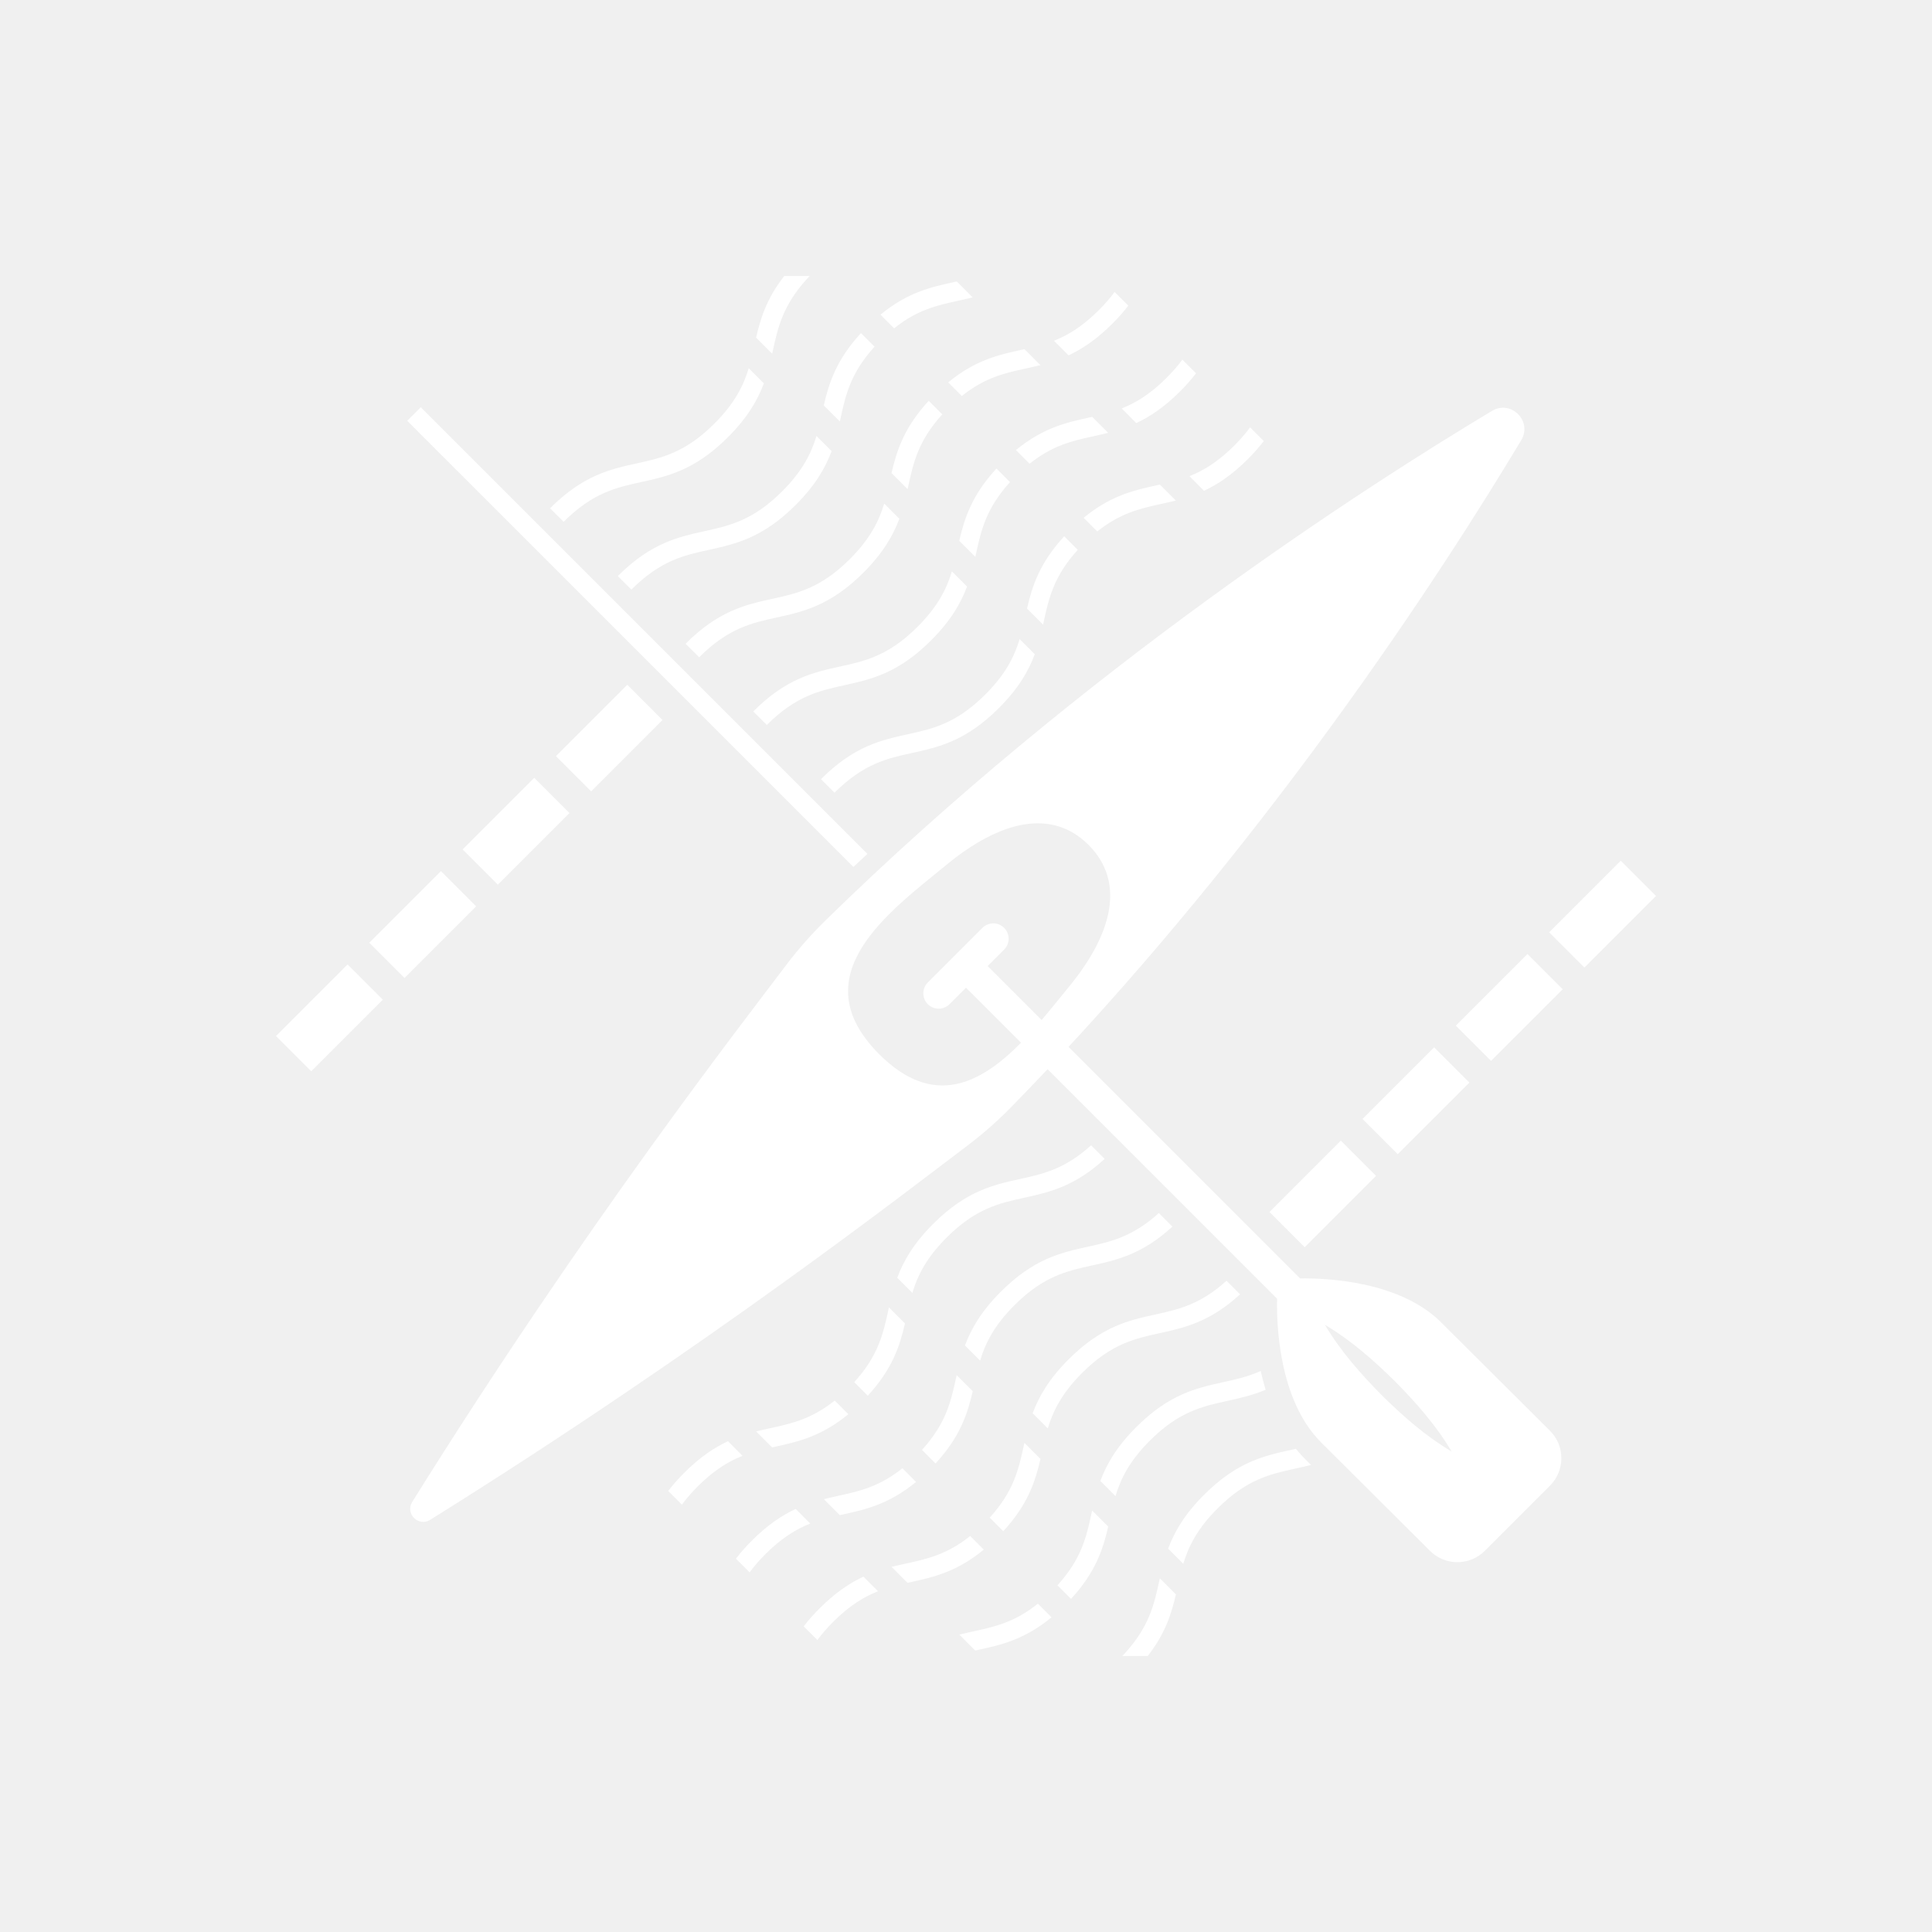
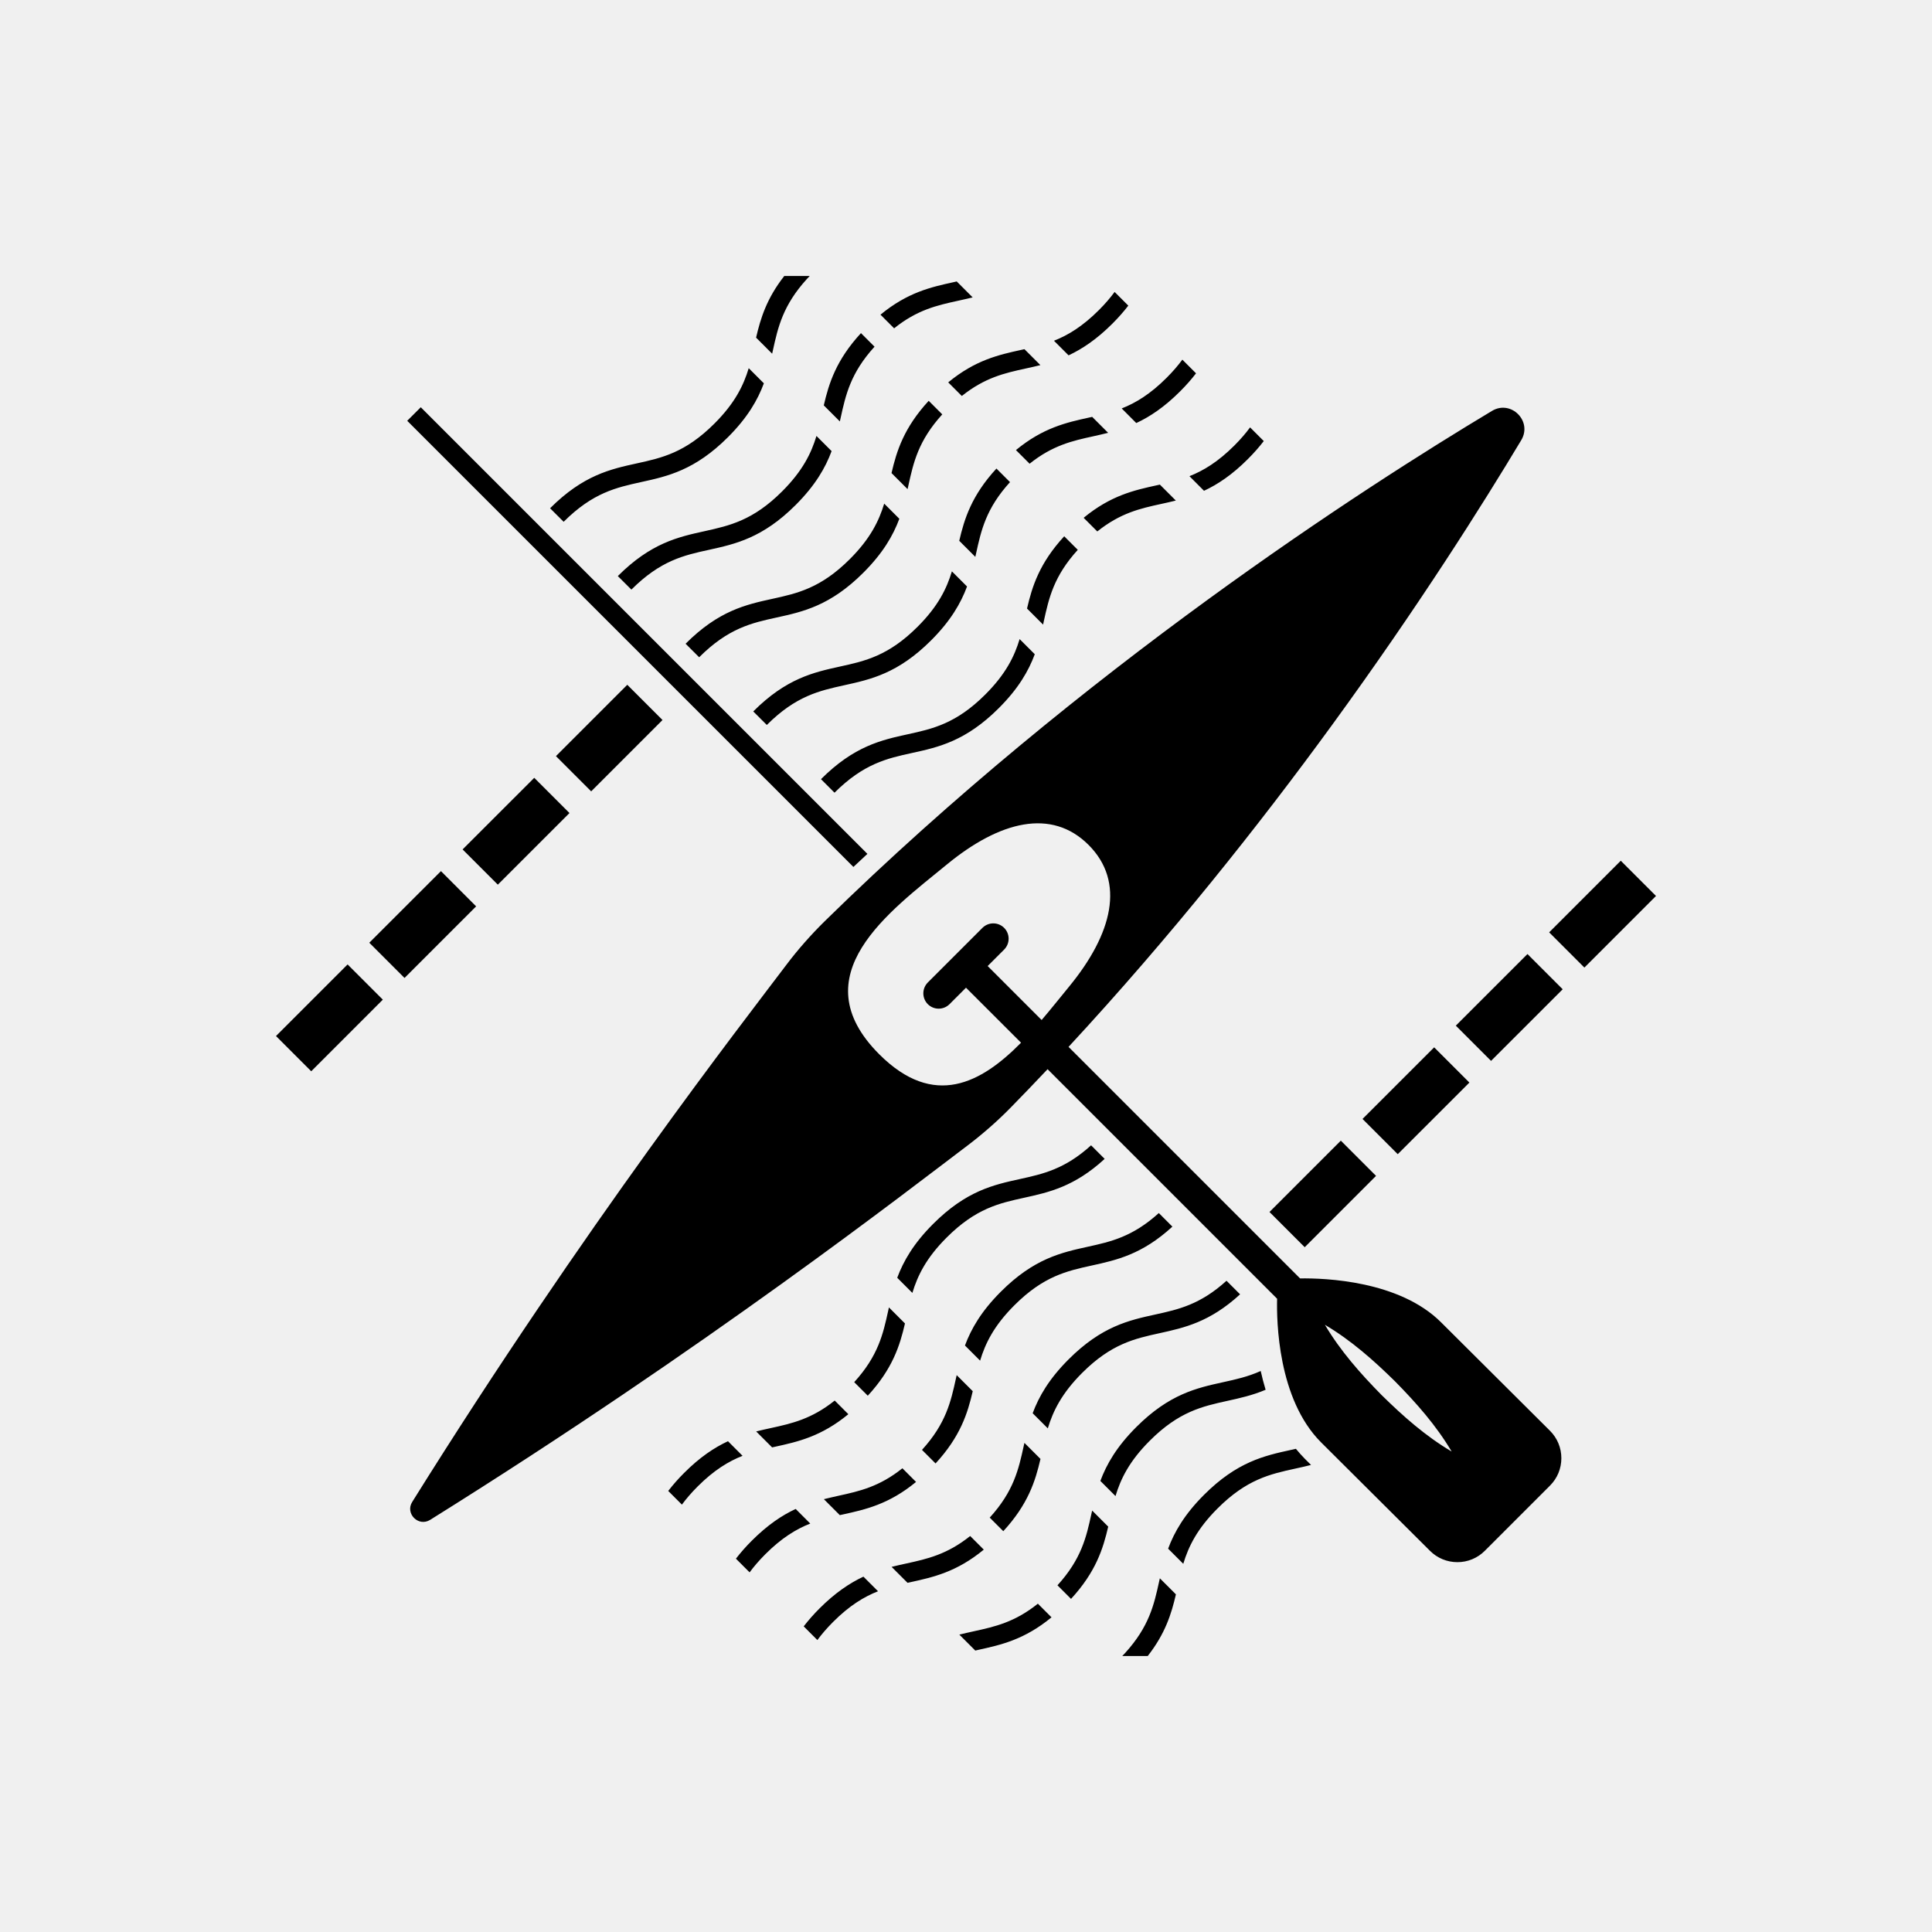
<svg xmlns="http://www.w3.org/2000/svg" width="252" height="252" viewBox="0 0 252 252" fill="none">
-   <path d="M102.02 64.09C104.69 61.42 105.815 59.12 106.495 56.865L108.47 58.84C107.665 61.005 106.35 63.3 103.79 65.86C99.47 70.18 95.905 70.96 92.455 71.72C89.215 72.43 86.155 73.105 82.355 76.905L80.585 75.14C84.905 70.82 88.47 70.04 91.92 69.28C95.16 68.56 98.22 67.89 102.02 64.09ZM109.645 54.525C110.305 51.515 110.94 48.66 114.07 45.22L112.3 43.45C109.065 46.965 108.12 49.985 107.45 52.875L109.545 54.97C109.58 54.82 109.615 54.67 109.645 54.525ZM189.89 133.78L194.485 138.375L203.83 129.035L199.235 124.44L189.89 133.78ZM145.1 42.21C145.905 41.405 146.585 40.625 147.17 39.865L145.385 38.08C144.825 38.84 144.155 39.625 143.335 40.445C141.205 42.575 139.305 43.725 137.475 44.445L139.38 46.35C141.16 45.515 143.045 44.265 145.1 42.21ZM100.815 45.69C101.475 42.68 102.12 39.825 105.245 36.39L105.615 36H102.295C99.995 38.935 99.2 41.535 98.62 44.04L100.715 46.135C100.75 45.985 100.78 45.835 100.815 45.69ZM124.935 39.235C125.575 39.095 126.22 38.95 126.87 38.79L124.79 36.71L124.4 36.8C121.435 37.45 118.385 38.13 114.845 41.045L116.625 42.825C119.63 40.41 122.22 39.83 124.935 39.235ZM36 135.135L40.595 139.73L49.935 130.39L45.34 125.795L36 135.135ZM83.62 62.88C87.07 62.125 90.635 61.34 94.955 57.02C97.515 54.46 98.83 52.165 99.635 50L97.66 48.025C96.98 50.28 95.855 52.585 93.185 55.25C89.385 59.05 86.325 59.725 83.085 60.435C79.635 61.19 76.07 61.975 71.75 66.295L73.52 68.06C77.32 64.265 80.38 63.595 83.62 62.88ZM60.34 110.795L64.935 115.39L74.28 106.05L69.685 101.455L60.34 110.795ZM113.14 111.375L54.885 53.12L53.115 54.885L111.315 113.08C111.92 112.51 112.53 111.94 113.14 111.375ZM86.415 93.915L81.82 89.32L72.515 98.625L77.11 103.22L86.415 93.915ZM148.21 55.18C149.995 54.35 151.875 53.1 153.935 51.04C154.74 50.235 155.42 49.455 156.005 48.695L154.22 46.91C153.66 47.67 152.99 48.455 152.17 49.275C150.04 51.405 148.14 52.555 146.31 53.275L148.21 55.18ZM118.48 63.355C119.14 60.345 119.775 57.49 122.905 54.05L121.135 52.28C117.9 55.795 116.955 58.815 116.285 61.705L118.38 63.8C118.415 63.655 118.45 63.505 118.48 63.355ZM110.855 72.92C107.055 76.72 103.995 77.395 100.755 78.105C97.305 78.86 93.74 79.645 89.425 83.965L91.195 85.73C94.995 81.93 98.055 81.255 101.295 80.545C104.745 79.79 108.31 79.005 112.625 74.685C115.185 72.125 116.5 69.83 117.305 67.665L115.33 65.69C114.645 67.95 113.52 70.255 110.855 72.92ZM57.515 113.625L48.17 122.965L52.765 127.56L62.105 118.22L57.515 113.625ZM157.045 64.015C158.83 63.185 160.715 61.935 162.77 59.875C163.575 59.07 164.255 58.29 164.84 57.53L163.055 55.745C162.495 56.505 161.825 57.29 161.005 58.11C158.875 60.24 156.975 61.39 155.145 62.11L157.045 64.015ZM151.435 65.735C152.075 65.595 152.72 65.455 153.37 65.29L151.29 63.21C151.16 63.24 151.03 63.27 150.9 63.295C147.935 63.945 144.885 64.625 141.345 67.54L143.125 69.32C146.13 66.91 148.72 66.33 151.435 65.735ZM110.12 89.38C113.57 88.62 117.135 87.84 121.455 83.52C124.015 80.96 125.33 78.665 126.135 76.5L124.16 74.525C123.48 76.78 122.355 79.085 119.685 81.75C115.885 85.55 112.825 86.225 109.585 86.935C106.135 87.695 102.57 88.475 98.25 92.795L100.02 94.56C103.82 90.765 106.885 90.095 110.12 89.38ZM127.315 72.19C127.975 69.18 128.61 66.325 131.74 62.885L129.97 61.115C126.735 64.63 125.79 67.65 125.12 70.54L127.215 72.635C127.25 72.485 127.28 72.34 127.315 72.19ZM136.15 81.025C136.81 78.015 137.445 75.16 140.58 71.72L138.81 69.95C135.575 73.465 134.63 76.485 133.96 79.375L136.055 81.47C136.085 81.32 136.115 81.17 136.15 81.025ZM144.54 56.455L142.46 54.375C142.33 54.405 142.2 54.435 142.07 54.46C139.105 55.11 136.055 55.79 132.515 58.705L134.295 60.485C137.3 58.08 139.89 57.5 142.61 56.905C143.245 56.76 143.885 56.62 144.54 56.455ZM118.955 98.215C122.405 97.46 125.97 96.675 130.29 92.355C132.85 89.795 134.165 87.5 134.97 85.335L132.995 83.36C132.315 85.615 131.19 87.92 128.52 90.585C124.72 94.385 121.66 95.06 118.42 95.77C114.97 96.525 111.405 97.31 107.085 101.63L108.85 103.395C112.655 99.6 115.715 98.925 118.955 98.215ZM125.455 51.65C128.46 49.245 131.05 48.665 133.77 48.07C134.41 47.93 135.055 47.79 135.705 47.625L133.625 45.545C133.495 45.575 133.365 45.605 133.235 45.63C130.27 46.28 127.22 46.96 123.68 49.875L125.455 51.65ZM151.185 206.31C150.525 209.32 149.88 212.175 146.755 215.61L146.385 216H149.705C152.005 213.065 152.8 210.465 153.38 207.96L151.285 205.865C151.25 206.015 151.22 206.165 151.185 206.31ZM160.08 182.725C161.7 182.37 163.345 182.005 165.08 181.275C164.83 180.45 164.62 179.63 164.44 178.825C162.775 179.575 161.18 179.925 159.54 180.285C156.09 181.045 152.525 181.825 148.205 186.145C145.645 188.705 144.33 191 143.525 193.165L145.5 195.14C146.18 192.885 147.305 190.58 149.975 187.915C153.78 184.11 156.84 183.44 160.08 182.725ZM169.03 188.975C168.815 189.025 168.595 189.07 168.38 189.12C164.93 189.875 161.365 190.66 157.045 194.98C154.485 197.54 153.17 199.835 152.365 202L154.34 203.975C155.02 201.72 156.145 199.415 158.815 196.75C162.615 192.95 165.675 192.275 168.915 191.565C169.605 191.415 170.3 191.26 171.005 191.08L170.19 190.27C169.78 189.85 169.395 189.42 169.03 188.975ZM127.065 212.765C126.425 212.905 125.78 213.05 125.13 213.21L127.21 215.29L127.6 215.2C130.565 214.55 133.615 213.87 137.155 210.955L135.375 209.175C132.37 211.59 129.78 212.17 127.065 212.765ZM126.545 200.35C123.54 202.755 120.95 203.335 118.23 203.93C117.59 204.07 116.945 204.21 116.295 204.375L118.375 206.455C118.505 206.425 118.635 206.395 118.765 206.37C121.73 205.72 124.78 205.04 128.32 202.125L126.545 200.35ZM142.355 197.475C141.695 200.485 141.06 203.34 137.93 206.78L139.7 208.55C142.935 205.035 143.88 202.015 144.55 199.125L142.455 197.03C142.42 197.18 142.385 197.33 142.355 197.475ZM191.66 141.205L187.065 136.61L177.72 145.95L182.315 150.545L191.66 141.205ZM165.585 158.085L170.18 162.68L179.485 153.375L174.89 148.78L165.585 158.085ZM211.405 112.27L202.065 121.61L206.66 126.205L216 116.865L211.405 112.27ZM202.17 186.62C203.13 187.58 203.655 188.85 203.655 190.2C203.655 191.55 203.13 192.82 202.175 193.775L197.96 197.99L197.915 198.035L193.67 202.28C193.202 202.751 192.644 203.124 192.031 203.378C191.417 203.632 190.759 203.762 190.095 203.76C188.745 203.76 187.475 203.235 186.52 202.28L172.315 188.135C166.655 182.475 166.505 172.26 166.58 169.4L136.64 139.46C135.075 141.115 133.5 142.765 131.89 144.405C131 145.315 130.08 146.19 129.125 147.025C128.17 147.86 127.19 148.67 126.175 149.435C122.41 152.275 113.94 158.83 101.885 167.5C89.835 176.17 74.2 186.95 56.11 198.24C55.345 198.715 54.525 198.515 54.01 198C53.495 197.485 53.29 196.66 53.77 195.9C65.06 177.81 75.84 162.175 84.51 150.125C93.18 138.075 99.735 129.605 102.575 125.84C103.34 124.825 104.145 123.84 104.985 122.89C105.825 121.94 106.7 121.015 107.605 120.125C124.37 103.7 141.965 89.56 157.445 78.28C172.925 67 186.295 58.58 194.61 53.595C195.85 52.85 197.175 53.185 198.005 54.015C198.835 54.845 199.165 56.17 198.425 57.41C193.44 65.725 185.02 79.095 173.74 94.575C164.215 107.65 152.64 122.23 139.375 136.55L169.575 166.75C172.825 166.7 182.53 167.04 187.975 172.485L202.17 186.62ZM139.45 128.685C145.105 121.795 146.81 115.035 141.99 110.21C137.165 105.385 130.405 107.09 123.515 112.75C116.015 118.905 104.385 127.215 114.685 137.515C121.825 144.655 128.01 141.255 133.18 136.005L126 128.83L123.85 130.98C123.474 131.355 122.965 131.565 122.435 131.565C121.905 131.565 121.396 131.355 121.02 130.98C120.645 130.604 120.435 130.095 120.435 129.565C120.435 129.035 120.645 128.526 121.02 128.15L128.145 121.025C128.521 120.65 129.03 120.44 129.56 120.44C130.09 120.44 130.599 120.65 130.975 121.025C131.35 121.401 131.56 121.91 131.56 122.44C131.56 122.97 131.35 123.479 130.975 123.855L128.825 126.005L135.865 133.045C137.135 131.555 138.325 130.055 139.45 128.685ZM189.345 189.33C187.32 185.905 184.725 182.985 181.965 180.18C179.16 177.42 176.24 174.83 172.815 172.8C174.845 176.22 177.435 179.145 180.195 181.95C183 184.71 185.92 187.305 189.345 189.33ZM100.565 186.265C99.925 186.405 99.28 186.545 98.63 186.71L100.71 188.79C100.84 188.76 100.97 188.73 101.1 188.705C104.065 188.055 107.115 187.375 110.655 184.46L108.875 182.68C105.87 185.09 103.28 185.67 100.565 186.265ZM141.88 162.62C138.43 163.38 134.865 164.16 130.545 168.48C127.985 171.04 126.67 173.335 125.865 175.5L127.84 177.475C128.52 175.22 129.645 172.915 132.315 170.25C136.115 166.45 139.175 165.775 142.415 165.065C145.64 164.355 148.97 163.625 152.92 159.995L151.15 158.225C147.725 161.33 144.88 161.96 141.88 162.62ZM106.9 209.79C106.16 210.526 105.469 211.309 104.83 212.135L106.615 213.92C107.175 213.16 107.845 212.375 108.665 211.555C110.795 209.425 112.695 208.275 114.525 207.555L112.62 205.65C110.84 206.485 108.955 207.735 106.9 209.79ZM124.685 179.81C124.025 182.82 123.39 185.675 120.26 189.115L122.03 190.885C125.265 187.37 126.21 184.35 126.88 181.46L124.785 179.365C124.75 179.515 124.72 179.66 124.685 179.81ZM141.145 179.08C144.945 175.28 148.005 174.605 151.245 173.895C154.47 173.185 157.8 172.455 161.75 168.825L159.98 167.055C156.555 170.165 153.71 170.795 150.705 171.455C147.255 172.21 143.69 172.995 139.375 177.315C136.815 179.875 135.5 182.17 134.695 184.335L136.67 186.31C137.355 184.05 138.48 181.745 141.145 179.08ZM103.785 196.82C102 197.65 100.12 198.9 98.06 200.96C97.32 201.696 96.629 202.479 95.99 203.305L97.775 205.09C98.335 204.33 99.005 203.545 99.825 202.725C101.955 200.595 103.855 199.445 105.685 198.725L103.785 196.82ZM133.52 188.645C132.86 191.655 132.225 194.51 129.095 197.95L130.865 199.72C134.1 196.205 135.045 193.185 135.715 190.295L133.62 188.2C133.585 188.345 133.55 188.495 133.52 188.645ZM133.045 153.785C129.595 154.54 126.03 155.325 121.71 159.645C119.15 162.205 117.835 164.5 117.03 166.665L119.005 168.64C119.685 166.385 120.81 164.08 123.48 161.415C127.28 157.615 130.34 156.94 133.58 156.23C136.805 155.52 140.135 154.79 144.085 151.16L142.315 149.39C138.895 152.495 136.045 153.125 133.045 153.785ZM94.955 187.985C93.17 188.815 91.285 190.065 89.23 192.125C88.49 192.861 87.799 193.644 87.16 194.47L88.945 196.255C89.505 195.495 90.175 194.71 90.995 193.89C93.125 191.76 95.025 190.61 96.855 189.89L94.955 187.985ZM107.46 195.545L109.54 197.625C109.67 197.595 109.8 197.565 109.93 197.54C112.895 196.89 115.945 196.21 119.485 193.295L117.705 191.515C114.7 193.92 112.11 194.5 109.39 195.095C108.755 195.24 108.115 195.38 107.46 195.545ZM115.85 170.975C115.19 173.985 114.555 176.84 111.42 180.28L113.19 182.05C116.425 178.535 117.37 175.515 118.04 172.625L115.945 170.53C115.915 170.68 115.885 170.83 115.85 170.975Z" fill="white" />
+   <path d="M102.02 64.09C104.69 61.42 105.815 59.12 106.495 56.865L108.47 58.84C107.665 61.005 106.35 63.3 103.79 65.86C99.47 70.18 95.905 70.96 92.455 71.72C89.215 72.43 86.155 73.105 82.355 76.905L80.585 75.14C84.905 70.82 88.47 70.04 91.92 69.28C95.16 68.56 98.22 67.89 102.02 64.09ZM109.645 54.525C110.305 51.515 110.94 48.66 114.07 45.22L112.3 43.45C109.065 46.965 108.12 49.985 107.45 52.875L109.545 54.97C109.58 54.82 109.615 54.67 109.645 54.525ZM189.89 133.78L194.485 138.375L203.83 129.035L199.235 124.44L189.89 133.78ZM145.1 42.21C145.905 41.405 146.585 40.625 147.17 39.865L145.385 38.08C144.825 38.84 144.155 39.625 143.335 40.445C141.205 42.575 139.305 43.725 137.475 44.445L139.38 46.35C141.16 45.515 143.045 44.265 145.1 42.21ZM100.815 45.69C101.475 42.68 102.12 39.825 105.245 36.39L105.615 36H102.295C99.995 38.935 99.2 41.535 98.62 44.04L100.715 46.135C100.75 45.985 100.78 45.835 100.815 45.69ZM124.935 39.235C125.575 39.095 126.22 38.95 126.87 38.79L124.79 36.71L124.4 36.8C121.435 37.45 118.385 38.13 114.845 41.045L116.625 42.825C119.63 40.41 122.22 39.83 124.935 39.235ZM36 135.135L40.595 139.73L49.935 130.39L45.34 125.795L36 135.135ZM83.62 62.88C87.07 62.125 90.635 61.34 94.955 57.02C97.515 54.46 98.83 52.165 99.635 50L97.66 48.025C96.98 50.28 95.855 52.585 93.185 55.25C89.385 59.05 86.325 59.725 83.085 60.435C79.635 61.19 76.07 61.975 71.75 66.295L73.52 68.06C77.32 64.265 80.38 63.595 83.62 62.88ZM60.34 110.795L64.935 115.39L74.28 106.05L69.685 101.455L60.34 110.795ZM113.14 111.375L54.885 53.12L53.115 54.885L111.315 113.08C111.92 112.51 112.53 111.94 113.14 111.375ZM86.415 93.915L81.82 89.32L72.515 98.625L77.11 103.22L86.415 93.915ZM148.21 55.18C149.995 54.35 151.875 53.1 153.935 51.04C154.74 50.235 155.42 49.455 156.005 48.695L154.22 46.91C153.66 47.67 152.99 48.455 152.17 49.275C150.04 51.405 148.14 52.555 146.31 53.275L148.21 55.18ZM118.48 63.355C119.14 60.345 119.775 57.49 122.905 54.05L121.135 52.28C117.9 55.795 116.955 58.815 116.285 61.705L118.38 63.8C118.415 63.655 118.45 63.505 118.48 63.355ZM110.855 72.92C107.055 76.72 103.995 77.395 100.755 78.105C97.305 78.86 93.74 79.645 89.425 83.965L91.195 85.73C94.995 81.93 98.055 81.255 101.295 80.545C104.745 79.79 108.31 79.005 112.625 74.685C115.185 72.125 116.5 69.83 117.305 67.665L115.33 65.69C114.645 67.95 113.52 70.255 110.855 72.92ZM57.515 113.625L48.17 122.965L52.765 127.56L62.105 118.22L57.515 113.625ZM157.045 64.015C158.83 63.185 160.715 61.935 162.77 59.875C163.575 59.07 164.255 58.29 164.84 57.53L163.055 55.745C162.495 56.505 161.825 57.29 161.005 58.11C158.875 60.24 156.975 61.39 155.145 62.11L157.045 64.015ZM151.435 65.735C152.075 65.595 152.72 65.455 153.37 65.29L151.29 63.21C151.16 63.24 151.03 63.27 150.9 63.295C147.935 63.945 144.885 64.625 141.345 67.54L143.125 69.32C146.13 66.91 148.72 66.33 151.435 65.735ZM110.12 89.38C113.57 88.62 117.135 87.84 121.455 83.52C124.015 80.96 125.33 78.665 126.135 76.5L124.16 74.525C123.48 76.78 122.355 79.085 119.685 81.75C115.885 85.55 112.825 86.225 109.585 86.935C106.135 87.695 102.57 88.475 98.25 92.795L100.02 94.56C103.82 90.765 106.885 90.095 110.12 89.38ZM127.315 72.19C127.975 69.18 128.61 66.325 131.74 62.885L129.97 61.115C126.735 64.63 125.79 67.65 125.12 70.54L127.215 72.635C127.25 72.485 127.28 72.34 127.315 72.19ZM136.15 81.025C136.81 78.015 137.445 75.16 140.58 71.72L138.81 69.95C135.575 73.465 134.63 76.485 133.96 79.375L136.055 81.47C136.085 81.32 136.115 81.17 136.15 81.025ZM144.54 56.455L142.46 54.375C142.33 54.405 142.2 54.435 142.07 54.46C139.105 55.11 136.055 55.79 132.515 58.705L134.295 60.485C137.3 58.08 139.89 57.5 142.61 56.905C143.245 56.76 143.885 56.62 144.54 56.455ZM118.955 98.215C122.405 97.46 125.97 96.675 130.29 92.355C132.85 89.795 134.165 87.5 134.97 85.335L132.995 83.36C132.315 85.615 131.19 87.92 128.52 90.585C124.72 94.385 121.66 95.06 118.42 95.77C114.97 96.525 111.405 97.31 107.085 101.63L108.85 103.395C112.655 99.6 115.715 98.925 118.955 98.215ZM125.455 51.65C128.46 49.245 131.05 48.665 133.77 48.07C134.41 47.93 135.055 47.79 135.705 47.625L133.625 45.545C133.495 45.575 133.365 45.605 133.235 45.63C130.27 46.28 127.22 46.96 123.68 49.875L125.455 51.65ZM151.185 206.31C150.525 209.32 149.88 212.175 146.755 215.61L146.385 216H149.705C152.005 213.065 152.8 210.465 153.38 207.96L151.285 205.865C151.25 206.015 151.22 206.165 151.185 206.31ZM160.08 182.725C161.7 182.37 163.345 182.005 165.08 181.275C164.83 180.45 164.62 179.63 164.44 178.825C162.775 179.575 161.18 179.925 159.54 180.285C156.09 181.045 152.525 181.825 148.205 186.145C145.645 188.705 144.33 191 143.525 193.165L145.5 195.14C146.18 192.885 147.305 190.58 149.975 187.915C153.78 184.11 156.84 183.44 160.08 182.725ZM169.03 188.975C168.815 189.025 168.595 189.07 168.38 189.12C164.93 189.875 161.365 190.66 157.045 194.98C154.485 197.54 153.17 199.835 152.365 202L154.34 203.975C155.02 201.72 156.145 199.415 158.815 196.75C162.615 192.95 165.675 192.275 168.915 191.565C169.605 191.415 170.3 191.26 171.005 191.08L170.19 190.27C169.78 189.85 169.395 189.42 169.03 188.975ZM127.065 212.765C126.425 212.905 125.78 213.05 125.13 213.21L127.21 215.29L127.6 215.2C130.565 214.55 133.615 213.87 137.155 210.955L135.375 209.175C132.37 211.59 129.78 212.17 127.065 212.765ZM126.545 200.35C123.54 202.755 120.95 203.335 118.23 203.93C117.59 204.07 116.945 204.21 116.295 204.375L118.375 206.455C118.505 206.425 118.635 206.395 118.765 206.37C121.73 205.72 124.78 205.04 128.32 202.125L126.545 200.35ZM142.355 197.475C141.695 200.485 141.06 203.34 137.93 206.78L139.7 208.55C142.935 205.035 143.88 202.015 144.55 199.125L142.455 197.03C142.42 197.18 142.385 197.33 142.355 197.475ZM191.66 141.205L187.065 136.61L177.72 145.95L182.315 150.545L191.66 141.205ZM165.585 158.085L170.18 162.68L179.485 153.375L174.89 148.78L165.585 158.085ZM211.405 112.27L202.065 121.61L206.66 126.205L216 116.865L211.405 112.27ZM202.17 186.62C203.13 187.58 203.655 188.85 203.655 190.2C203.655 191.55 203.13 192.82 202.175 193.775L197.96 197.99L197.915 198.035L193.67 202.28C193.202 202.751 192.644 203.124 192.031 203.378C191.417 203.632 190.759 203.762 190.095 203.76C188.745 203.76 187.475 203.235 186.52 202.28L172.315 188.135C166.655 182.475 166.505 172.26 166.58 169.4L136.64 139.46C135.075 141.115 133.5 142.765 131.89 144.405C131 145.315 130.08 146.19 129.125 147.025C128.17 147.86 127.19 148.67 126.175 149.435C122.41 152.275 113.94 158.83 101.885 167.5C89.835 176.17 74.2 186.95 56.11 198.24C55.345 198.715 54.525 198.515 54.01 198C53.495 197.485 53.29 196.66 53.77 195.9C65.06 177.81 75.84 162.175 84.51 150.125C93.18 138.075 99.735 129.605 102.575 125.84C103.34 124.825 104.145 123.84 104.985 122.89C105.825 121.94 106.7 121.015 107.605 120.125C124.37 103.7 141.965 89.56 157.445 78.28C172.925 67 186.295 58.58 194.61 53.595C195.85 52.85 197.175 53.185 198.005 54.015C198.835 54.845 199.165 56.17 198.425 57.41C193.44 65.725 185.02 79.095 173.74 94.575C164.215 107.65 152.64 122.23 139.375 136.55L169.575 166.75C172.825 166.7 182.53 167.04 187.975 172.485L202.17 186.62ZM139.45 128.685C145.105 121.795 146.81 115.035 141.99 110.21C137.165 105.385 130.405 107.09 123.515 112.75C116.015 118.905 104.385 127.215 114.685 137.515C121.825 144.655 128.01 141.255 133.18 136.005L126 128.83L123.85 130.98C123.474 131.355 122.965 131.565 122.435 131.565C121.905 131.565 121.396 131.355 121.02 130.98C120.645 130.604 120.435 130.095 120.435 129.565C120.435 129.035 120.645 128.526 121.02 128.15L128.145 121.025C128.521 120.65 129.03 120.44 129.56 120.44C130.09 120.44 130.599 120.65 130.975 121.025C131.35 121.401 131.56 121.91 131.56 122.44C131.56 122.97 131.35 123.479 130.975 123.855L128.825 126.005L135.865 133.045C137.135 131.555 138.325 130.055 139.45 128.685ZM189.345 189.33C187.32 185.905 184.725 182.985 181.965 180.18C179.16 177.42 176.24 174.83 172.815 172.8C174.845 176.22 177.435 179.145 180.195 181.95C183 184.71 185.92 187.305 189.345 189.33ZM100.565 186.265C99.925 186.405 99.28 186.545 98.63 186.71L100.71 188.79C100.84 188.76 100.97 188.73 101.1 188.705C104.065 188.055 107.115 187.375 110.655 184.46L108.875 182.68C105.87 185.09 103.28 185.67 100.565 186.265ZM141.88 162.62C138.43 163.38 134.865 164.16 130.545 168.48C127.985 171.04 126.67 173.335 125.865 175.5L127.84 177.475C128.52 175.22 129.645 172.915 132.315 170.25C136.115 166.45 139.175 165.775 142.415 165.065C145.64 164.355 148.97 163.625 152.92 159.995L151.15 158.225C147.725 161.33 144.88 161.96 141.88 162.62ZM106.9 209.79C106.16 210.526 105.469 211.309 104.83 212.135L106.615 213.92C107.175 213.16 107.845 212.375 108.665 211.555C110.795 209.425 112.695 208.275 114.525 207.555L112.62 205.65C110.84 206.485 108.955 207.735 106.9 209.79ZM124.685 179.81C124.025 182.82 123.39 185.675 120.26 189.115L122.03 190.885C125.265 187.37 126.21 184.35 126.88 181.46L124.785 179.365C124.75 179.515 124.72 179.66 124.685 179.81ZM141.145 179.08C144.945 175.28 148.005 174.605 151.245 173.895C154.47 173.185 157.8 172.455 161.75 168.825L159.98 167.055C156.555 170.165 153.71 170.795 150.705 171.455C147.255 172.21 143.69 172.995 139.375 177.315C136.815 179.875 135.5 182.17 134.695 184.335L136.67 186.31C137.355 184.05 138.48 181.745 141.145 179.08ZM103.785 196.82C102 197.65 100.12 198.9 98.06 200.96C97.32 201.696 96.629 202.479 95.99 203.305L97.775 205.09C98.335 204.33 99.005 203.545 99.825 202.725C101.955 200.595 103.855 199.445 105.685 198.725L103.785 196.82ZM133.52 188.645C132.86 191.655 132.225 194.51 129.095 197.95L130.865 199.72C134.1 196.205 135.045 193.185 135.715 190.295L133.62 188.2C133.585 188.345 133.55 188.495 133.52 188.645ZM133.045 153.785C129.595 154.54 126.03 155.325 121.71 159.645C119.15 162.205 117.835 164.5 117.03 166.665L119.005 168.64C119.685 166.385 120.81 164.08 123.48 161.415C127.28 157.615 130.34 156.94 133.58 156.23C136.805 155.52 140.135 154.79 144.085 151.16L142.315 149.39C138.895 152.495 136.045 153.125 133.045 153.785ZM94.955 187.985C93.17 188.815 91.285 190.065 89.23 192.125C88.49 192.861 87.799 193.644 87.16 194.47L88.945 196.255C89.505 195.495 90.175 194.71 90.995 193.89C93.125 191.76 95.025 190.61 96.855 189.89L94.955 187.985ZM107.46 195.545L109.54 197.625C109.67 197.595 109.8 197.565 109.93 197.54C112.895 196.89 115.945 196.21 119.485 193.295L117.705 191.515C114.7 193.92 112.11 194.5 109.39 195.095C108.755 195.24 108.115 195.38 107.46 195.545ZM115.85 170.975C115.19 173.985 114.555 176.84 111.42 180.28L113.19 182.05C116.425 178.535 117.37 175.515 118.04 172.625L115.945 170.53C115.915 170.68 115.885 170.83 115.85 170.975Z" fill="black" />
</svg>
